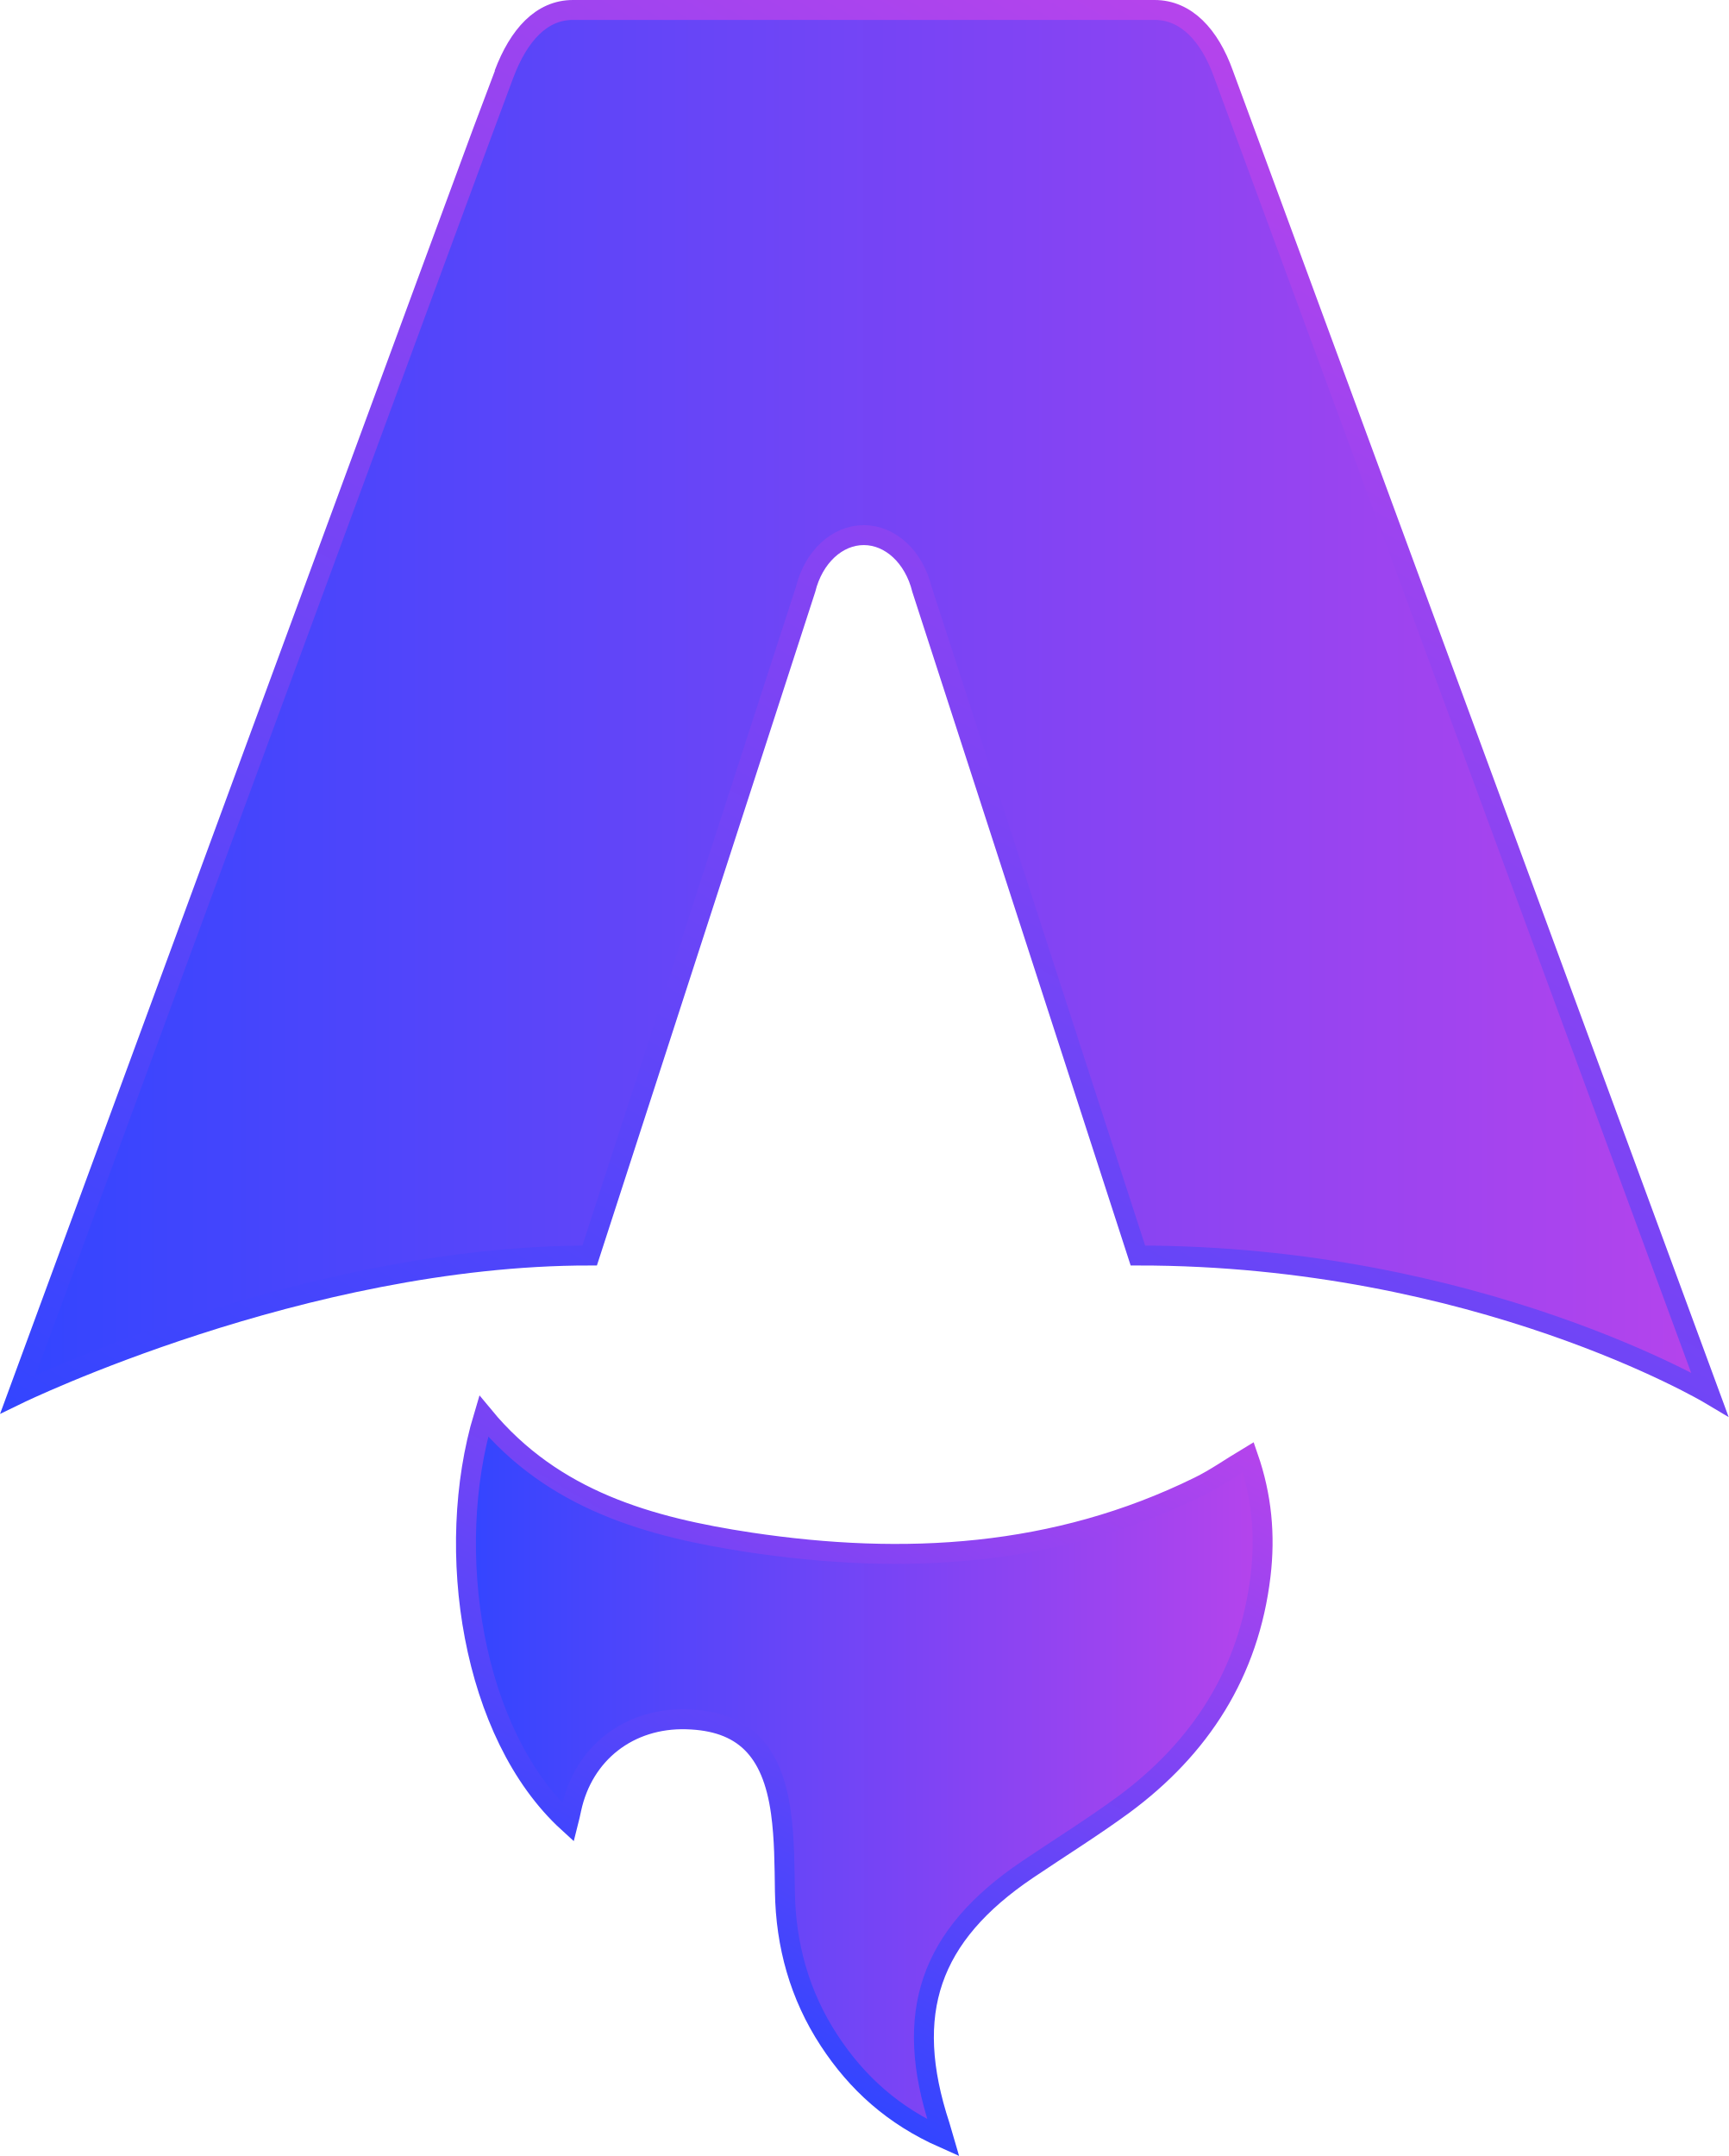
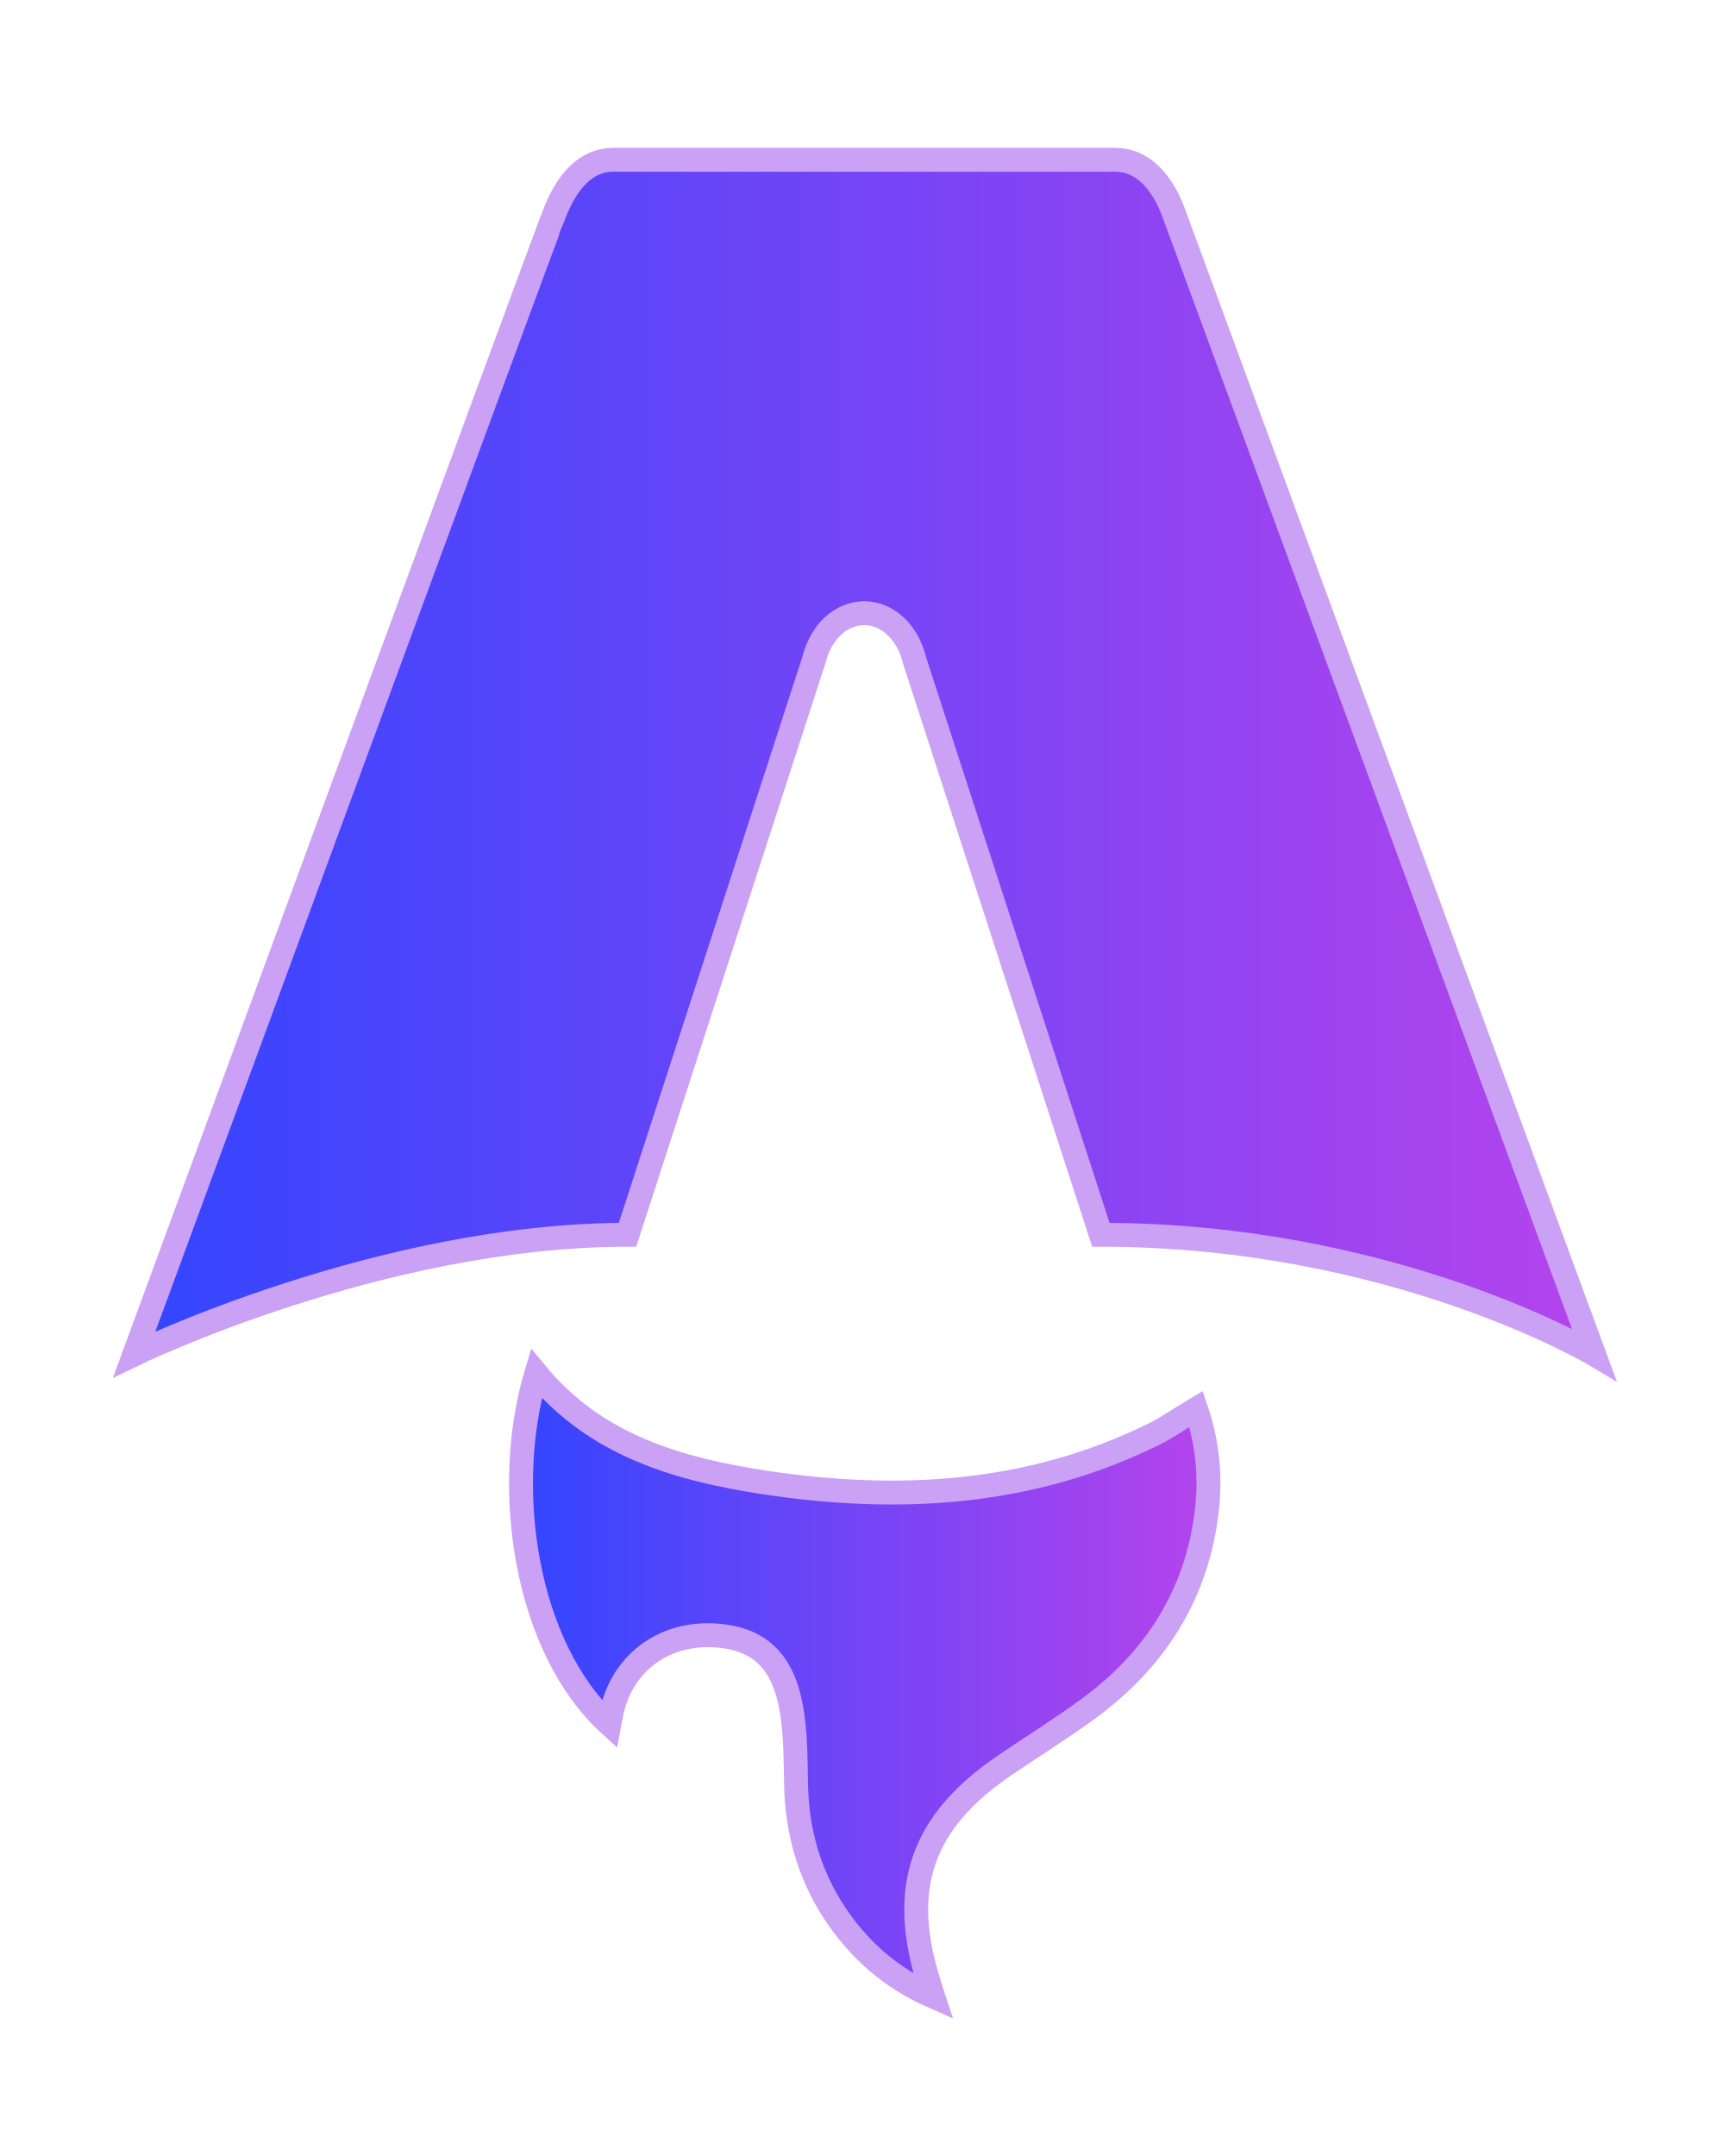
<svg xmlns="http://www.w3.org/2000/svg" version="1.1" id="Layer_1" x="0px" y="0px" viewBox="0 0 433.8 541.1" style="enable-background:new 0 0 433.8 541.1;" xml:space="preserve">
  <style type="text/css">
- 	.st0{fill:url(#SVGID_1_);stroke:url(#SVGID_2_);stroke-width:5;stroke-miterlimit:10;}
- 	.st1{fill:url(#SVGID_3_);stroke:url(#SVGID_4_);stroke-width:5;stroke-miterlimit:10;}
+ 	.st0{fill:url(#SVGID_1_);stroke:#CBA1F6;stroke-width:6;stroke-miterlimit:10;}
+ 	.st1{fill:url(#SVGID_2_);stroke:#CBA1F6;stroke-width:6;stroke-miterlimit:10;}
</style>
  <g>
-     <linearGradient id="SVGID_1_" gradientUnits="userSpaceOnUse" x1="116.939" y1="446.044" x2="316.847" y2="446.044">
+     <linearGradient id="SVGID_1_" gradientUnits="userSpaceOnUse" x1="130.736" y1="119.186" x2="303.284" y2="119.186" gradientTransform="matrix(1 0 0 -1 0 542)">
      <stop offset="0" style="stop-color:#3345FF" />
      <stop offset="1" style="stop-color:#B544EC" />
    </linearGradient>
-     <linearGradient id="SVGID_2_" gradientUnits="userSpaceOnUse" x1="154.597" y1="492.496" x2="251.131" y2="325.295">
+     <path class="st0" d="M152.9,432.7c-20.9-19.1-27-59-18.3-88c15.1,18.3,36,24.1,57.6,27.4c33.4,5,66.2,3.2,97.3-12.1   c3.5-1.7,6.8-4.1,10.7-6.4c2.9,8.5,3.7,16.9,2.7,25.6c-2.5,21.1-13,37.4-29.8,49.7c-6.7,4.9-13.8,9.3-20.7,14   c-21.2,14.3-27,31.1-19,55.5c0.2,0.6,0.3,1.2,0.8,2.7c-10.9-4.8-18.7-11.9-24.8-21.1c-6.4-9.8-9.4-20.6-9.6-32.3   c-0.1-5.7-0.1-11.5-0.9-17.1c-1.9-13.7-8.3-19.8-20.5-20.2c-12.4-0.3-22.3,7.3-24.9,19.4C153.4,430.7,153.1,431.6,152.9,432.7   L152.9,432.7z" />
+     <linearGradient id="SVGID_2_" gradientUnits="userSpaceOnUse" x1="33.7" y1="352.005" x2="400.1" y2="352.005" gradientTransform="matrix(1 0 0 -1 0 542)">
      <stop offset="0" style="stop-color:#3345FF" />
      <stop offset="1" style="stop-color:#B544EC" />
    </linearGradient>
-     <path class="st0" d="M142.6,457.4c-24.2-22.1-31.3-68.4-21.2-102c17.5,21.2,41.7,27.9,66.8,31.7c38.7,5.8,76.7,3.7,112.7-14   c4.1-2,7.9-4.7,12.4-7.4c3.4,9.8,4.3,19.6,3.1,29.7c-2.9,24.4-15.1,43.3-34.5,57.6c-7.8,5.7-16,10.8-24,16.2   c-24.6,16.6-31.3,36-22,64.3c0.2,0.7,0.4,1.4,0.9,3.1c-12.6-5.6-21.7-13.8-28.7-24.5c-7.4-11.3-10.9-23.9-11.1-37.4   c-0.1-6.6-0.1-13.3-1-19.8c-2.2-15.9-9.6-23-23.7-23.4c-14.4-0.4-25.9,8.5-28.9,22.5C143.2,455.1,142.9,456.2,142.6,457.4   L142.6,457.4z" />
-     <linearGradient id="SVGID_3_" gradientUnits="userSpaceOnUse" x1="4.489" y1="176.183" x2="428.994" y2="176.183">
-       <stop offset="0" style="stop-color:#3345FF" />
-       <stop offset="1" style="stop-color:#B544EC" />
-     </linearGradient>
-     <linearGradient id="SVGID_4_" gradientUnits="userSpaceOnUse" x1="136.109" y1="433.409" x2="363.308" y2="39.889">
-       <stop offset="0" style="stop-color:#3345FF" />
-       <stop offset="1" style="stop-color:#B544EC" />
-     </linearGradient>
-     <path class="st1" d="M4.5,349.9c0,0,71.6-34.8,143.5-34.8l54.2-167.2c2-8.1,7.9-13.6,14.6-13.6c6.7,0,12.6,5.5,14.6,13.6   l54.2,167.2c85.1,0,143.5,34.8,143.5,34.8S307.3,19.2,307.1,18.6c-3.5-9.8-9.4-16.1-17.3-16.1h-146c-7.9,0-13.6,6.3-17.3,16.1   C126.1,19.2,4.5,349.9,4.5,349.9z" />
+     <path class="st1" d="M33.7,339.9c0,0,61.8-30,123.8-30l46.8-144.3c1.7-7,6.8-11.7,12.6-11.7c5.8,0,10.9,4.7,12.6,11.7l46.8,144.3   c73.4,0,123.8,30,123.8,30S295,54.5,294.8,54c-3-8.5-8.1-13.9-14.9-13.9h-126c-6.8,0-11.7,5.4-14.9,13.9   C138.6,54.5,33.7,339.9,33.7,339.9z" />
  </g>
</svg>
